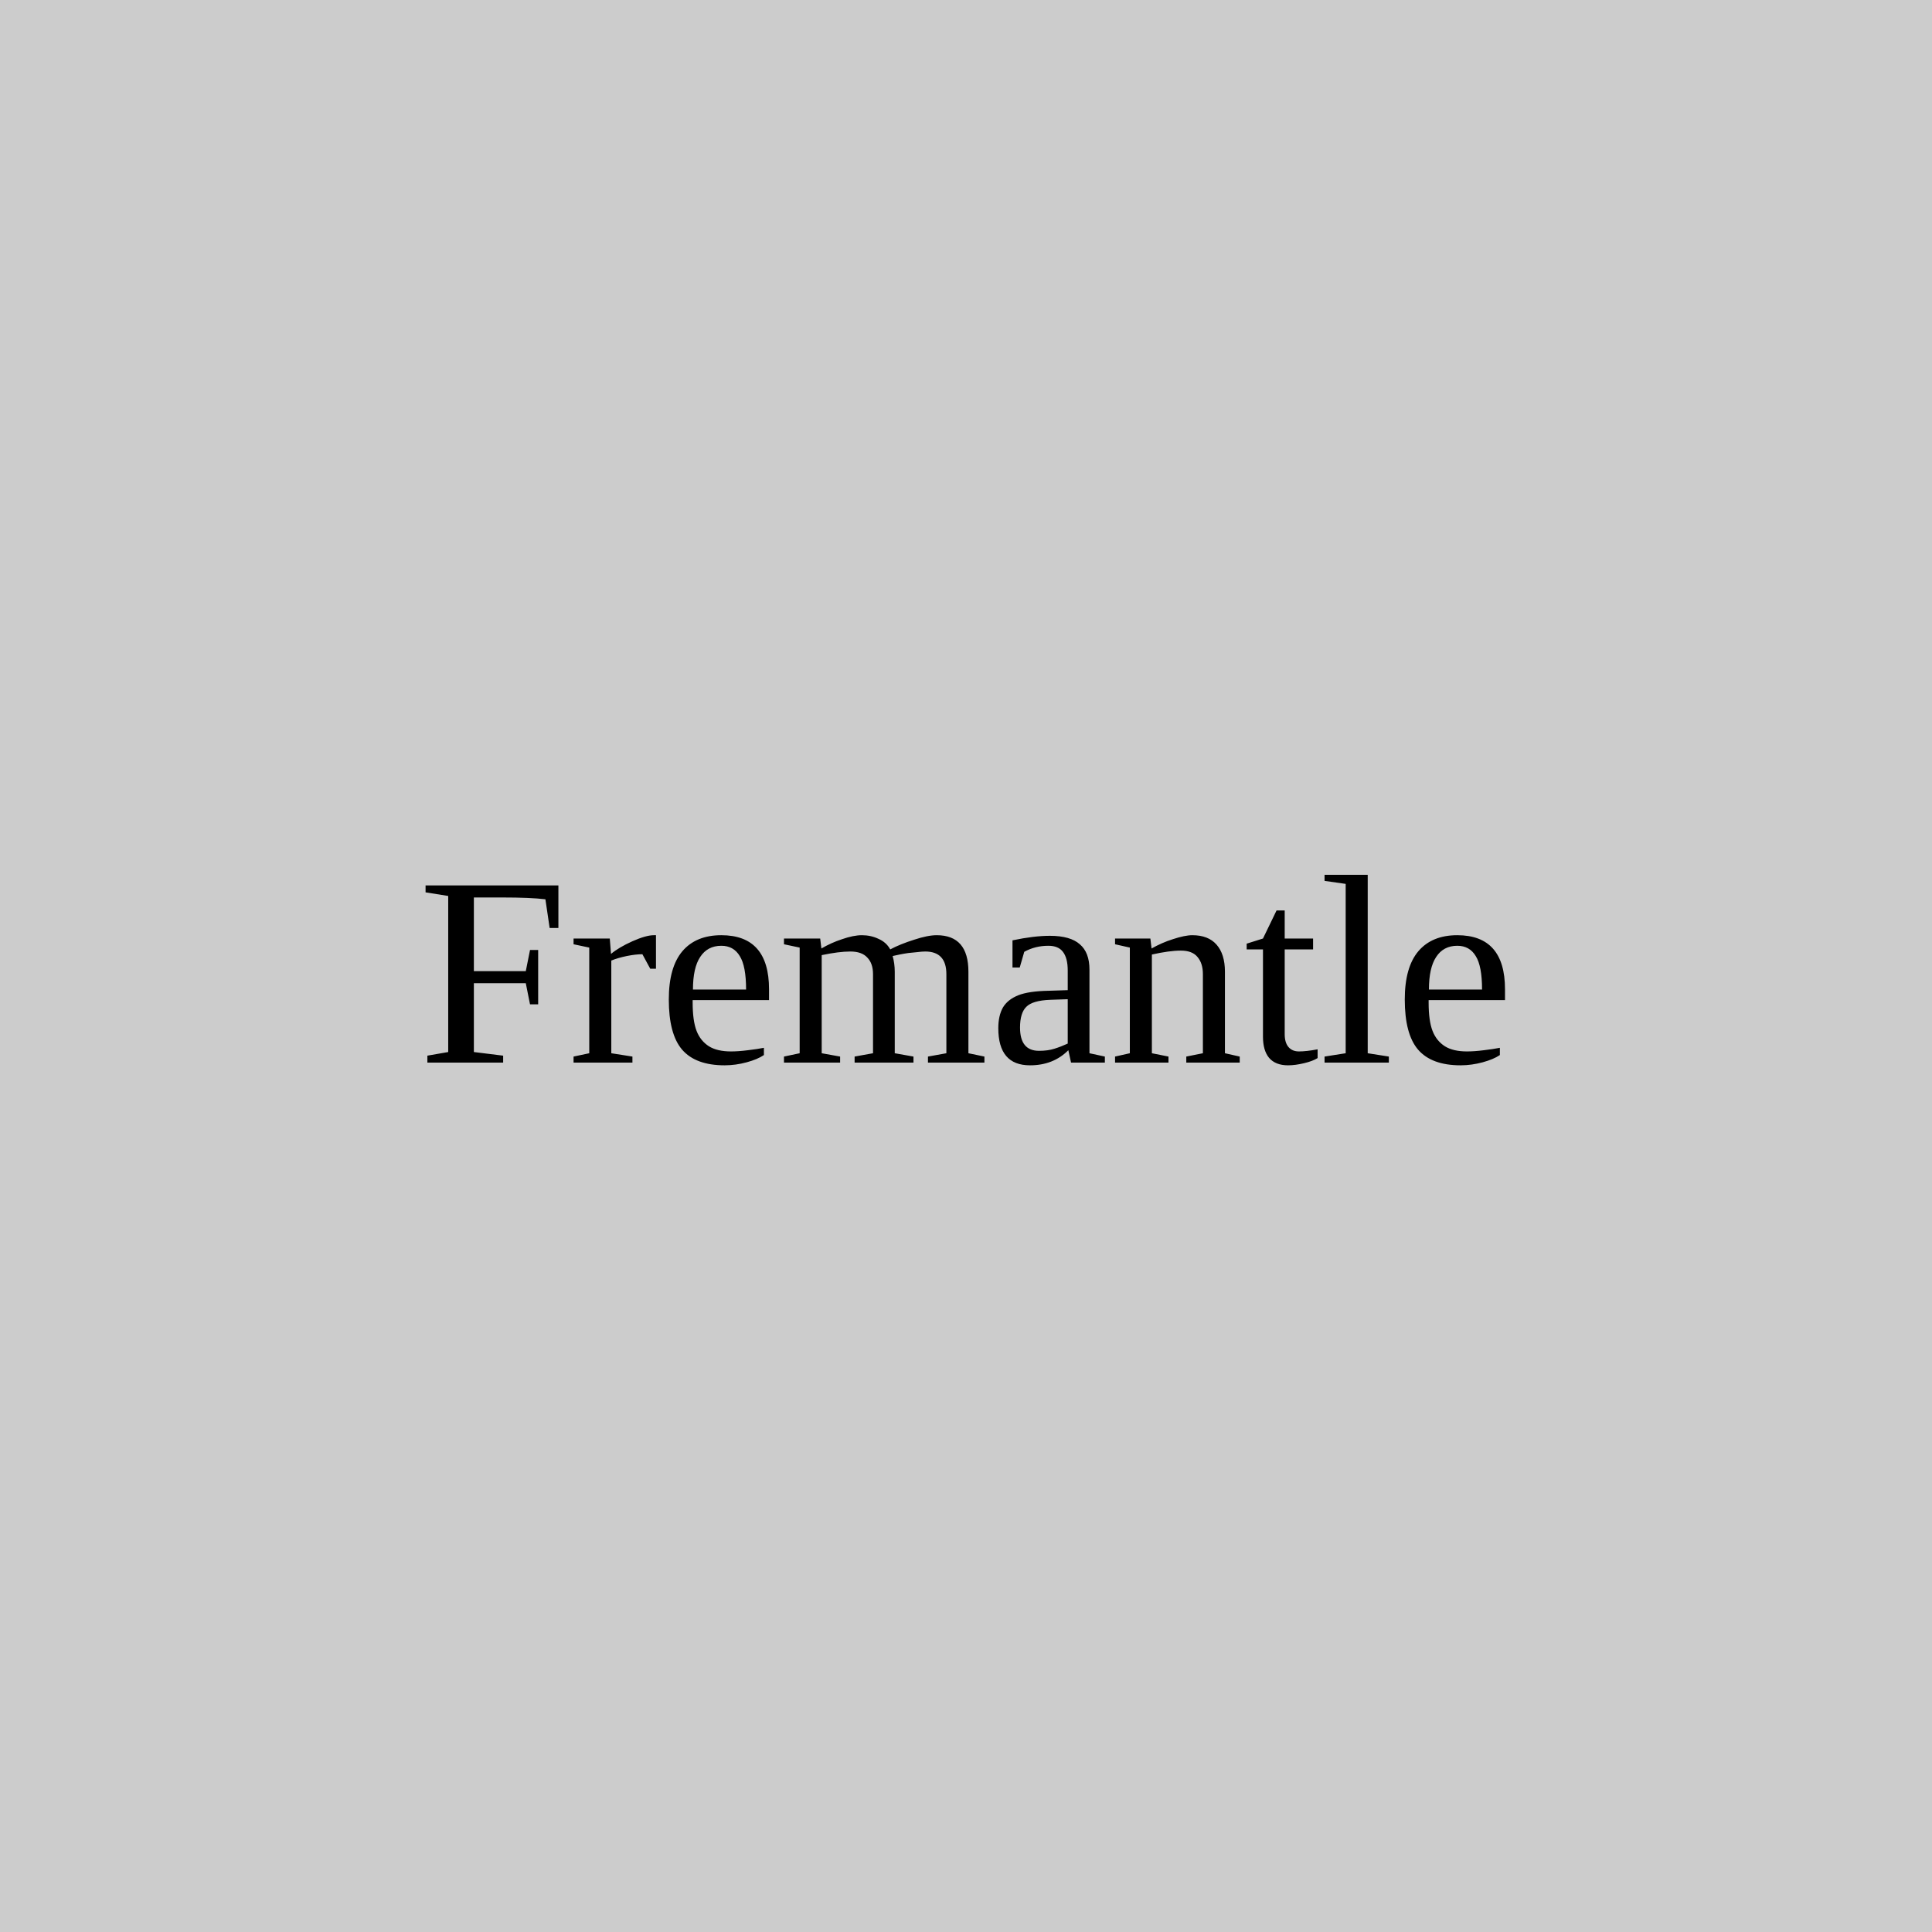
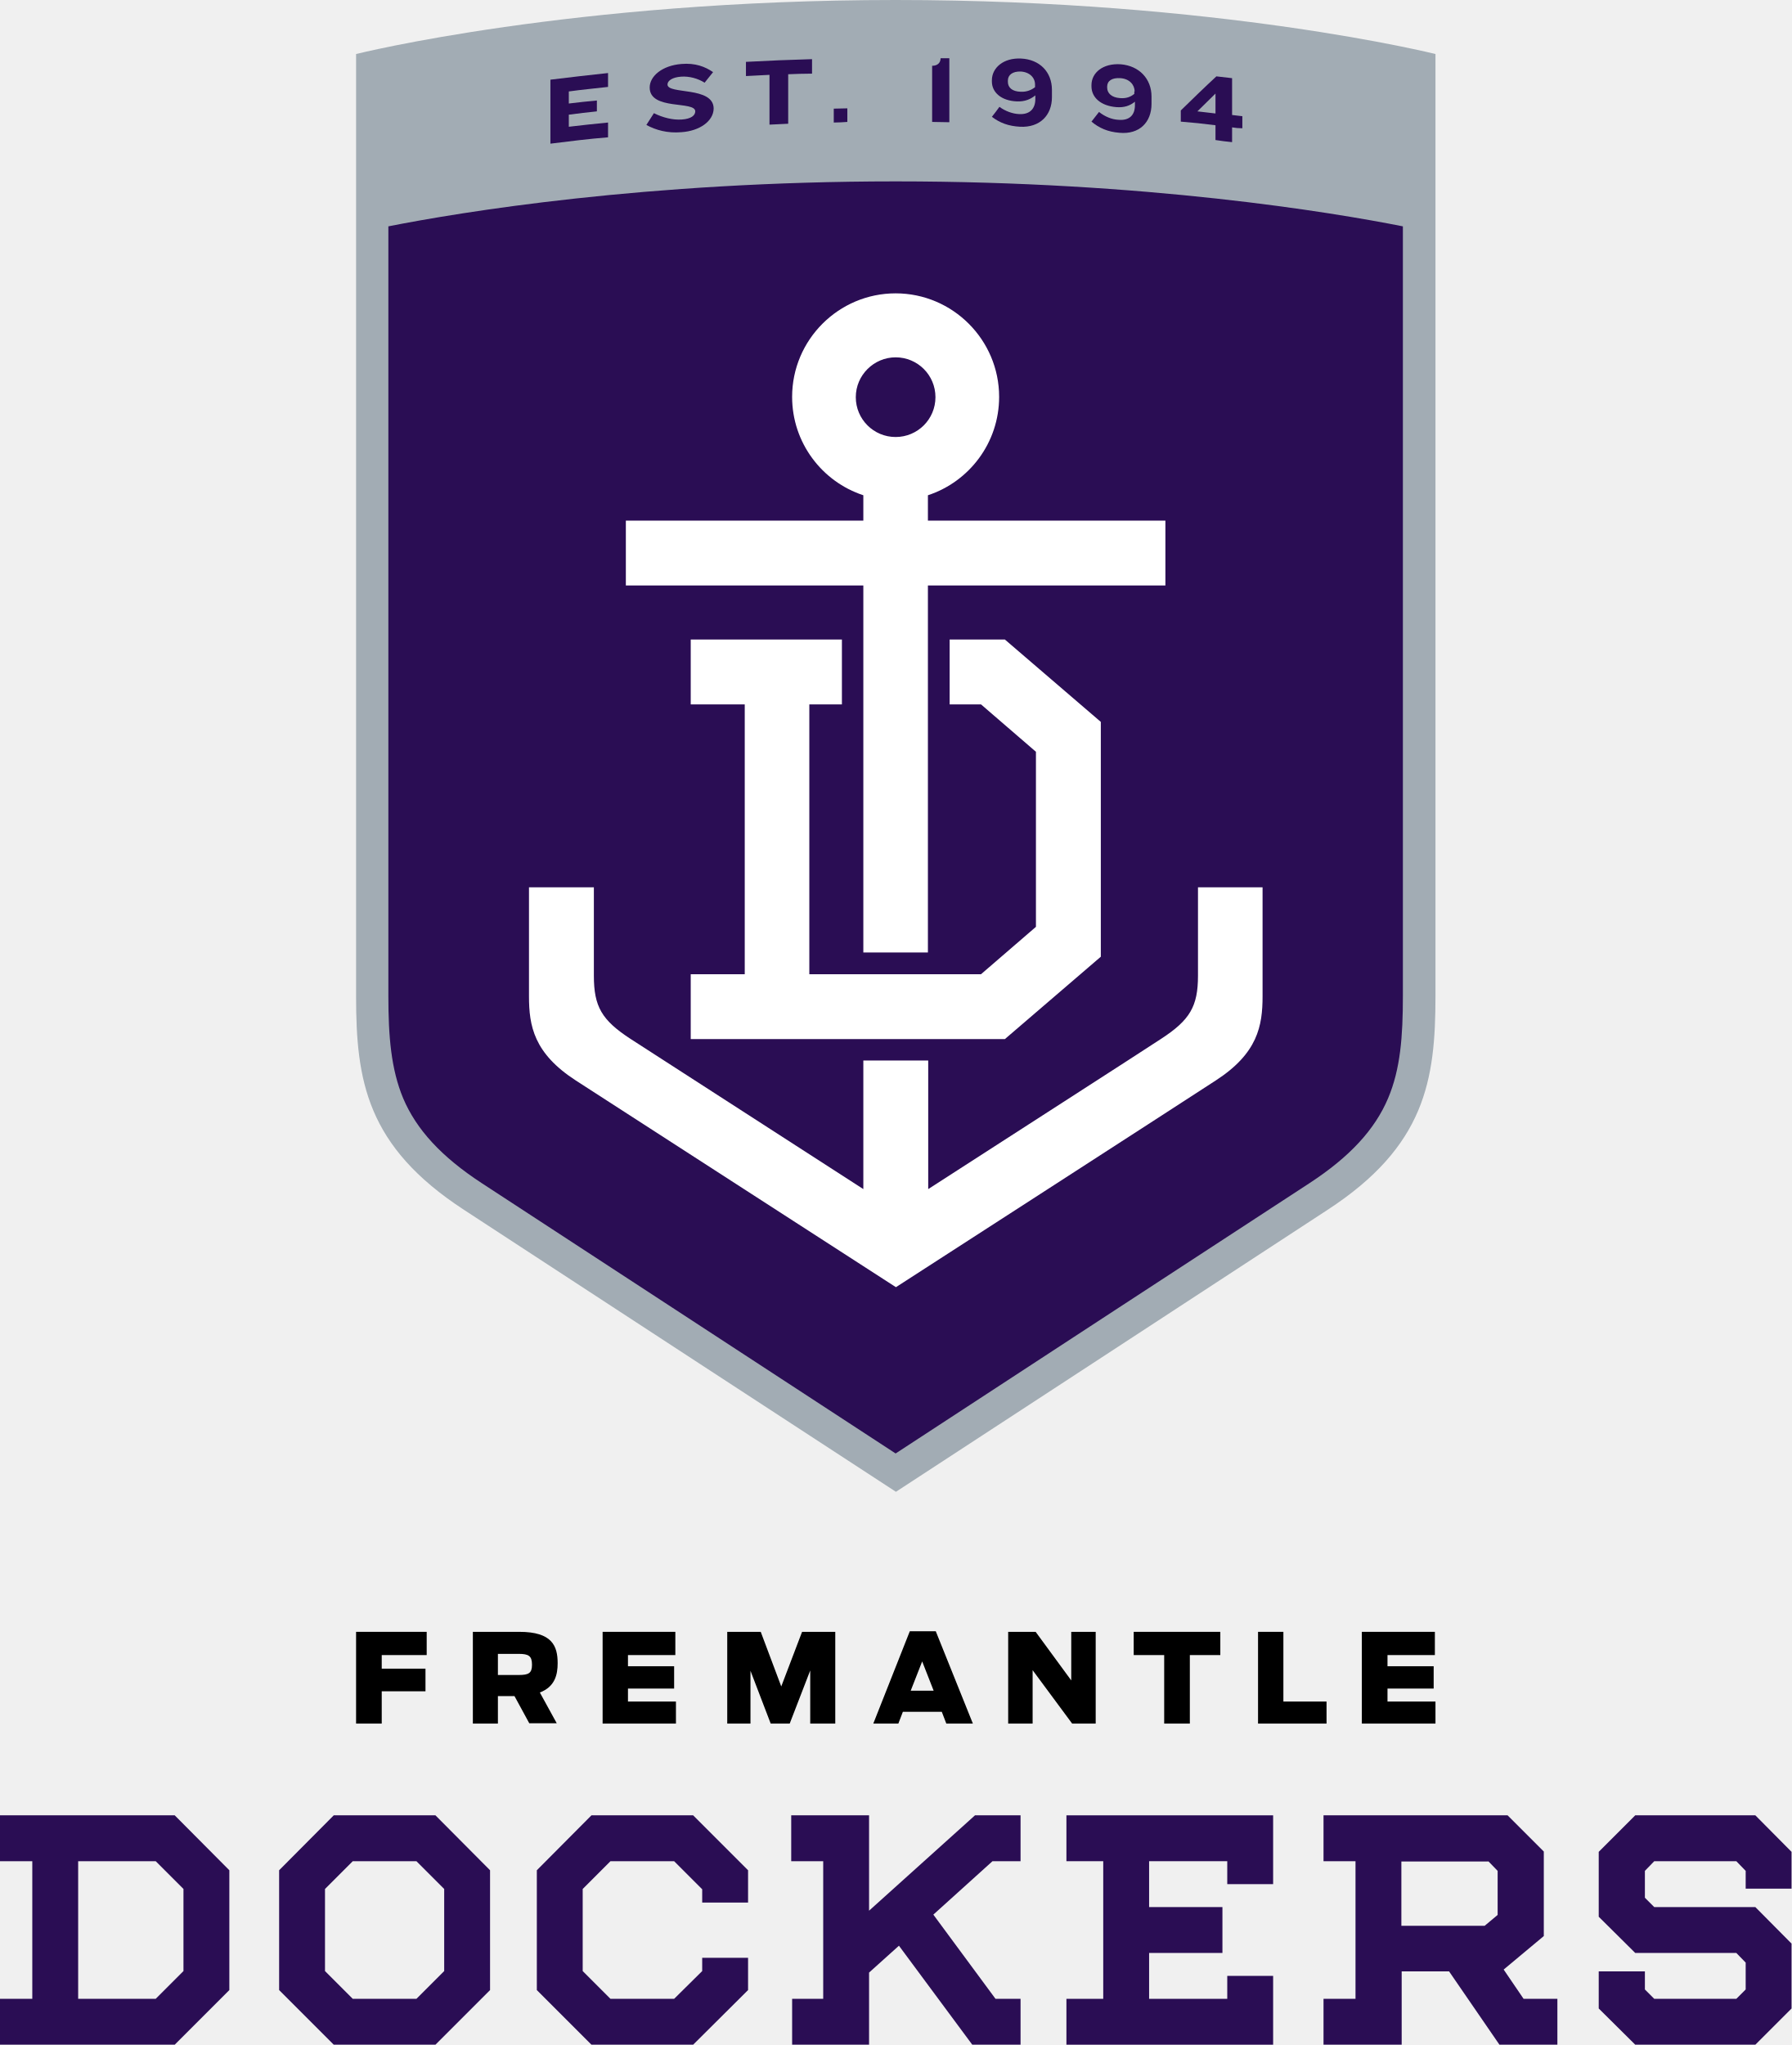
- <svg xmlns="http://www.w3.org/2000/svg" viewBox="0 0 100 100">
-   <rect width="100" height="100" fill="#ccc" />
-   <text x="50" y="55" font-size="14" text-anchor="middle" fill="#000">Fremantle</text>
+ <svg xmlns="http://www.w3.org/2000/svg" version="1.1" id="Layer_1" x="0px" y="0px" viewBox="0 0 593.7 677.6" style="enable-background:new 0 0 593.7 677.6;" xml:space="preserve">
+   <style type="text/css">
+ 	.st0{fill:#A2ACB4;}
+ 	.st1{fill:#2A0D54;}
+ 	.st2{fill:#FFFFFF;}
+ </style>
+   <g>
+     <g>
+       <path class="st0" d="M296.8,0C189.5,0,118,17.9,118,17.9v59.4V330c0,28,3.4,49.8,35.8,70.9c16.3,10.7,143.1,93.4,143.1,93.4    s126.7-82.7,143-93.4c32.4-21.1,35.8-42.9,35.8-70.9V77.3V17.9C475.7,17.9,404.1,0,296.8,0" />
+     </g>
+     <g>
+       <path class="st1" d="M464.9,330c0,13.4-0.8,24.2-4.9,33.9c-4.4,10.4-12.7,19.4-26,28.1c-14.1,9.2-112,73.1-137.2,89.6    c-25.1-16.4-123.1-80.4-137.2-89.6c-13.3-8.7-21.6-17.7-26-28.1c-4-9.6-4.9-20.5-4.9-33.9V75c23.8-4.7,85.3-14.9,168.1-14.9    c82.9,0,144.4,10.2,168.1,14.9V330z" />
+     </g>
+     <g>
+       <polygon class="st2" points="228.9,322.8 228.9,344.3 333,344.3 364.8,317 364.8,239.2 333,211.9 314.7,211.9 314.7,233.4     325.1,233.4 343.3,249.1 343.3,307.1 325.1,322.8 268.2,322.8 268.2,233.4 279,233.4 279,211.9 228.9,211.9 228.9,233.4     246.8,233.4 246.8,322.8   " />
+     </g>
+     <g>
+       <path class="st2" d="M286.1,315.6h21.4V194h78.7v-21.5h-78.7v-8.4c13.7-4.5,23.6-17.4,23.6-32.6c0-18.9-15.4-34.3-34.3-34.3    c-18.9,0-34.3,15.4-34.3,34.3c0,15.2,9.9,28.1,23.6,32.6v8.4h-78.7V194h78.7V315.6z M296.8,118.4c7.3,0,13.2,5.9,13.2,13.2    c0,7.3-5.9,13.2-13.2,13.2c-7.3,0-13.2-5.9-13.2-13.2C283.6,124.3,289.6,118.4,296.8,118.4" />
+     </g>
+     <g>
+       <path class="st2" d="M397,294v29.3c0,10.2-2.7,14.7-12.2,20.9c-6.2,4.1-55.2,35.6-77.2,49.8v-42.6h-21.5v42.6    c-22-14.2-71-45.8-77.2-49.8c-9.5-6.2-12.1-10.7-12.1-20.9V294h-21.5v36.1c0,9.8,1.6,18.9,15.5,27.9c13.9,9,106.1,68.5,106.1,68.5    S389.1,367,402.9,358c13.9-9,15.5-18.1,15.5-27.9V294H397z" />
+     </g>
+     <g>
+       <path class="st1" d="M182.4,47.6V26.4c6.4-0.8,12.7-1.5,19.1-2.2v4.6c-4.3,0.5-8.7,0.9-13,1.5v4c3.1-0.4,6.2-0.7,9.3-1v3.6    c-3.1,0.3-6.2,0.7-9.3,1.1V42c4.3-0.5,8.7-1,13-1.4v4.9C195.2,46,188.8,46.8,182.4,47.6" />
+     </g>
+     <g>
+       <path class="st1" d="M225.8,43.8c-4.6,0.4-8.5-0.7-11.6-2.4c0.8-1.3,1.7-2.6,2.5-3.9c3,1.5,6.3,2.3,9.2,2.1    c3.2-0.2,4.5-1.4,4.5-2.7c0-3.6-15.1-0.2-15.1-7.9c0-3.8,4.2-7.3,10.5-7.8c4.6-0.4,7.9,0.9,10.5,2.7c-0.9,1.2-1.9,2.3-2.8,3.5    c-2.2-1.4-5.1-2.2-7.8-2c-2.8,0.2-4.5,1.3-4.5,2.6c0,3.4,15.3,0.5,15.3,8C236.4,40.2,231.8,43.4,225.8,43.8" />
+     </g>
+     <g>
+       <path class="st1" d="M261.2,24.6V41c-2.1,0.1-4.1,0.2-6.2,0.3V24.8c-2.6,0.1-5.2,0.3-7.8,0.4v-4.7c7.3-0.4,14.6-0.7,21.9-0.9v4.8    C266.4,24.4,263.8,24.5,261.2,24.6" />
+     </g>
+     <g>
+       <path class="st1" d="M276.3,40.6V36c1.5,0,3-0.1,4.5-0.1v4.5C279.3,40.5,277.8,40.6,276.3,40.6" />
+     </g>
+     <g>
+       <path class="st1" d="M308.9,40.4V21.8c1.9,0,2.8-1.1,2.8-2.5c1,0,1.9,0,2.9,0v21.2C312.7,40.5,310.8,40.4,308.9,40.4" />
+     </g>
+     <g>
+       <path class="st1" d="M338.1,42c-3.9-0.2-6.8-1.3-9.4-3.3c0.9-1.1,1.7-2.2,2.5-3.3c1.9,1.4,4.3,2.3,6.5,2.4c3.7,0.2,5.4-1.9,5.4-5    v-1.2c-1.6,1.3-3.5,2.1-6.1,2c-5.2-0.2-8.3-3-8.3-6.6v-0.4c0-4.1,3.8-7.5,9.7-7.2c6.1,0.3,10.2,4.4,10.2,10.4v2.4    C348.6,38.2,344.6,42.3,338.1,42 M343,28c0-2.2-1.7-4.1-4.7-4.3c-2.7-0.1-4.3,1.1-4.3,3v0.4c0,1.9,1.4,3.2,4.2,3.3    c2.1,0.1,3.6-0.6,4.8-1.5V28z" />
+     </g>
+     <g>
+       <path class="st1" d="M371,44c-3.9-0.3-6.8-1.6-9.3-3.7c0.8-1.1,1.7-2.1,2.5-3.2c1.9,1.5,4.2,2.5,6.5,2.6c3.7,0.3,5.4-1.7,5.4-4.8    v-1.2c-1.6,1.3-3.5,2-6.1,1.8c-5.2-0.4-8.3-3.2-8.3-6.9v-0.4c0-4.1,3.8-7.3,9.7-6.9c6.1,0.5,10.2,4.8,10.2,10.7v2.4    C381.6,40.6,377.5,44.6,371,44 M376,30.3c0-2.2-1.7-4.2-4.7-4.4c-2.8-0.2-4.4,0.9-4.4,2.8V29c0,1.9,1.5,3.3,4.2,3.5    c2.1,0.2,3.6-0.4,4.8-1.4V30.3z" />
+     </g>
+     <g>
+       <path class="st1" d="M408.3,42.2v4.9c-1.9-0.2-3.7-0.4-5.5-0.7v-4.9c-3.8-0.5-7.7-0.9-11.5-1.2v-3.7c3.9-3.8,7.8-7.6,11.8-11.3    c1.7,0.2,3.5,0.4,5.2,0.6v12.2c1.1,0.1,2.2,0.3,3.4,0.4v4C410.5,42.5,409.4,42.4,408.3,42.2 M402.8,31c-2,2-4,3.9-6,5.9    c2,0.2,4,0.5,6,0.7V31z" />
+     </g>
+     <g>
+       <polygon points="118,540.7 141.4,540.7 141.4,548.4 126.5,548.4 126.5,552.9 141,552.9 141,560.4 126.5,560.4 126.5,571.1     118,571.1   " />
+     </g>
+     <g>
+       <path d="M170.5,562H165v9.1h-8.3v-30.4h15.4c10.9,0,12.7,4.7,12.7,10.4c0,3.8-0.9,7.8-5.9,9.7l5.6,10.2h-9.1L170.5,562z     M171.9,555c3.3,0,4.4-0.6,4.4-3.4c0-2.9-1.1-3.6-4.4-3.6H165v7H171.9z" />
+     </g>
+     <g>
+       <polygon points="199.7,540.7 223.8,540.7 223.8,548.4 208.1,548.4 208.1,552.1 223.4,552.1 223.4,559.5 208.1,559.5 208.1,563.8     224,563.8 224,571.1 199.7,571.1   " />
+     </g>
+     <g>
+       <polygon points="241,540.7 252.1,540.7 258.9,558.8 265.8,540.7 276.8,540.7 276.8,571.1 268.5,571.1 268.5,553.5 261.7,571.1     255.4,571.1 248.7,553.6 248.7,571.1 241,571.1   " />
+     </g>
+     <g>
+       <path d="M301.5,540.5h8.6l12.3,30.6h-8.8l-1.5-3.9h-12.9l-1.5,3.9h-8.3L301.5,540.5z M309.4,560.2l-3.8-9.7l-3.8,9.7H309.4z" />
+     </g>
+     <g>
+       <polygon points="334.1,540.7 343.2,540.7 355,556.8 355,540.7 363.1,540.7 363.1,571.1 355.3,571.1 342.2,553.4 342.2,571.1     334.1,571.1   " />
+     </g>
+     <g>
+       <polygon points="385.8,548.4 375.7,548.4 375.7,540.7 404.4,540.7 404.4,548.4 394.3,548.4 394.3,571.1 385.8,571.1   " />
+     </g>
+     <g>
+       <polygon points="416.9,540.7 425.3,540.7 425.3,563.8 439.6,563.8 439.6,571.1 416.9,571.1   " />
+     </g>
+     <g>
+       <polygon points="451.3,540.7 475.5,540.7 475.5,548.4 459.8,548.4 459.8,552.1 475.1,552.1 475.1,559.5 459.8,559.5 459.8,563.8     475.7,563.8 475.7,571.1 451.3,571.1   " />
+     </g>
+     <g>
+       <path class="st1" d="M498.3,652.6l13.3-11.1v-28l-12-12h-61v15.2h10.6V638v24.3h-10.6v15.2h25.9v-24.3h15.7l16.7,24.3h19.2v-15.2    h-11.2L498.3,652.6z M493.2,616.7l3.1,3.2v14.6l-4.3,3.6h-27.6v-21.3H493.2z" />
+     </g>
+     <g>
+       <path class="st1" d="M0,601.5v15.2h10.7v45.6H0v15.2h57.9L76,659.4v-39.7l-18.1-18.2H0z M60.8,653.1l-9.2,9.2H25.9v-45.6h25.7    l9.2,9.2V653.1z" />
+     </g>
+     <g>
+       <path class="st1" d="M110.6,601.5l-18.1,18.2v39.7l18.1,18.1h33.7l18.1-18.1v-39.7l-18.1-18.2H110.6z M147.2,653.1l-9.2,9.2h-21.1    l-9.2-9.2v-27.2l9.2-9.2H138l9.2,9.2V653.1z" />
+     </g>
+     <g>
+       <polygon class="st1" points="593.7,625.8 593.7,613.6 581.7,601.5 541.9,601.5 529.8,613.6 529.8,635.1 541.9,647.1 575.4,647.1     578.5,650.3 578.5,659.2 575.4,662.3 548.2,662.3 545.1,659.2 545.1,653.2 529.8,653.2 529.8,665.5 541.9,677.5 581.7,677.5     593.7,665.5 593.7,644 581.7,631.9 548.2,631.9 545.1,628.8 545.1,619.9 548.2,616.7 575.4,616.7 578.5,619.9 578.5,625.8   " />
+     </g>
+     <g>
+       <polygon class="st1" points="196,601.5 177.9,619.7 177.9,659.4 196,677.5 229.7,677.5 247.9,659.4 247.9,648.7 232.7,648.7     232.7,653.1 223.4,662.3 202.3,662.3 193.1,653.1 193.1,625.9 202.3,616.7 223.4,616.7 232.7,626 232.7,630.4 247.9,630.4     247.9,619.7 229.7,601.5   " />
+     </g>
+     <g>
+       <polygon class="st1" points="338.2,616.7 338.2,601.5 323.1,601.5 288,633.1 288,601.5 262.2,601.5 262.2,616.7 272.8,616.7     272.8,662.3 262.5,662.3 262.5,677.5 288,677.5 288,653.6 297.9,644.7 322.2,677.5 338.2,677.5 338.2,662.3 329.9,662.3     309.3,634.4 328.9,616.7   " />
+     </g>
+     <g>
+       <polygon class="st1" points="353.4,616.7 365.6,616.7 365.6,662.3 353.4,662.3 353.4,677.5 421.9,677.5 421.9,654.7 406.7,654.7     406.7,662.3 380.8,662.3 380.8,647.1 405.1,647.1 405.1,631.9 380.8,631.9 380.8,616.7 406.7,616.7 406.7,624.3 421.9,624.3     421.9,601.5 353.4,601.5   " />
+     </g>
+   </g>
</svg>
